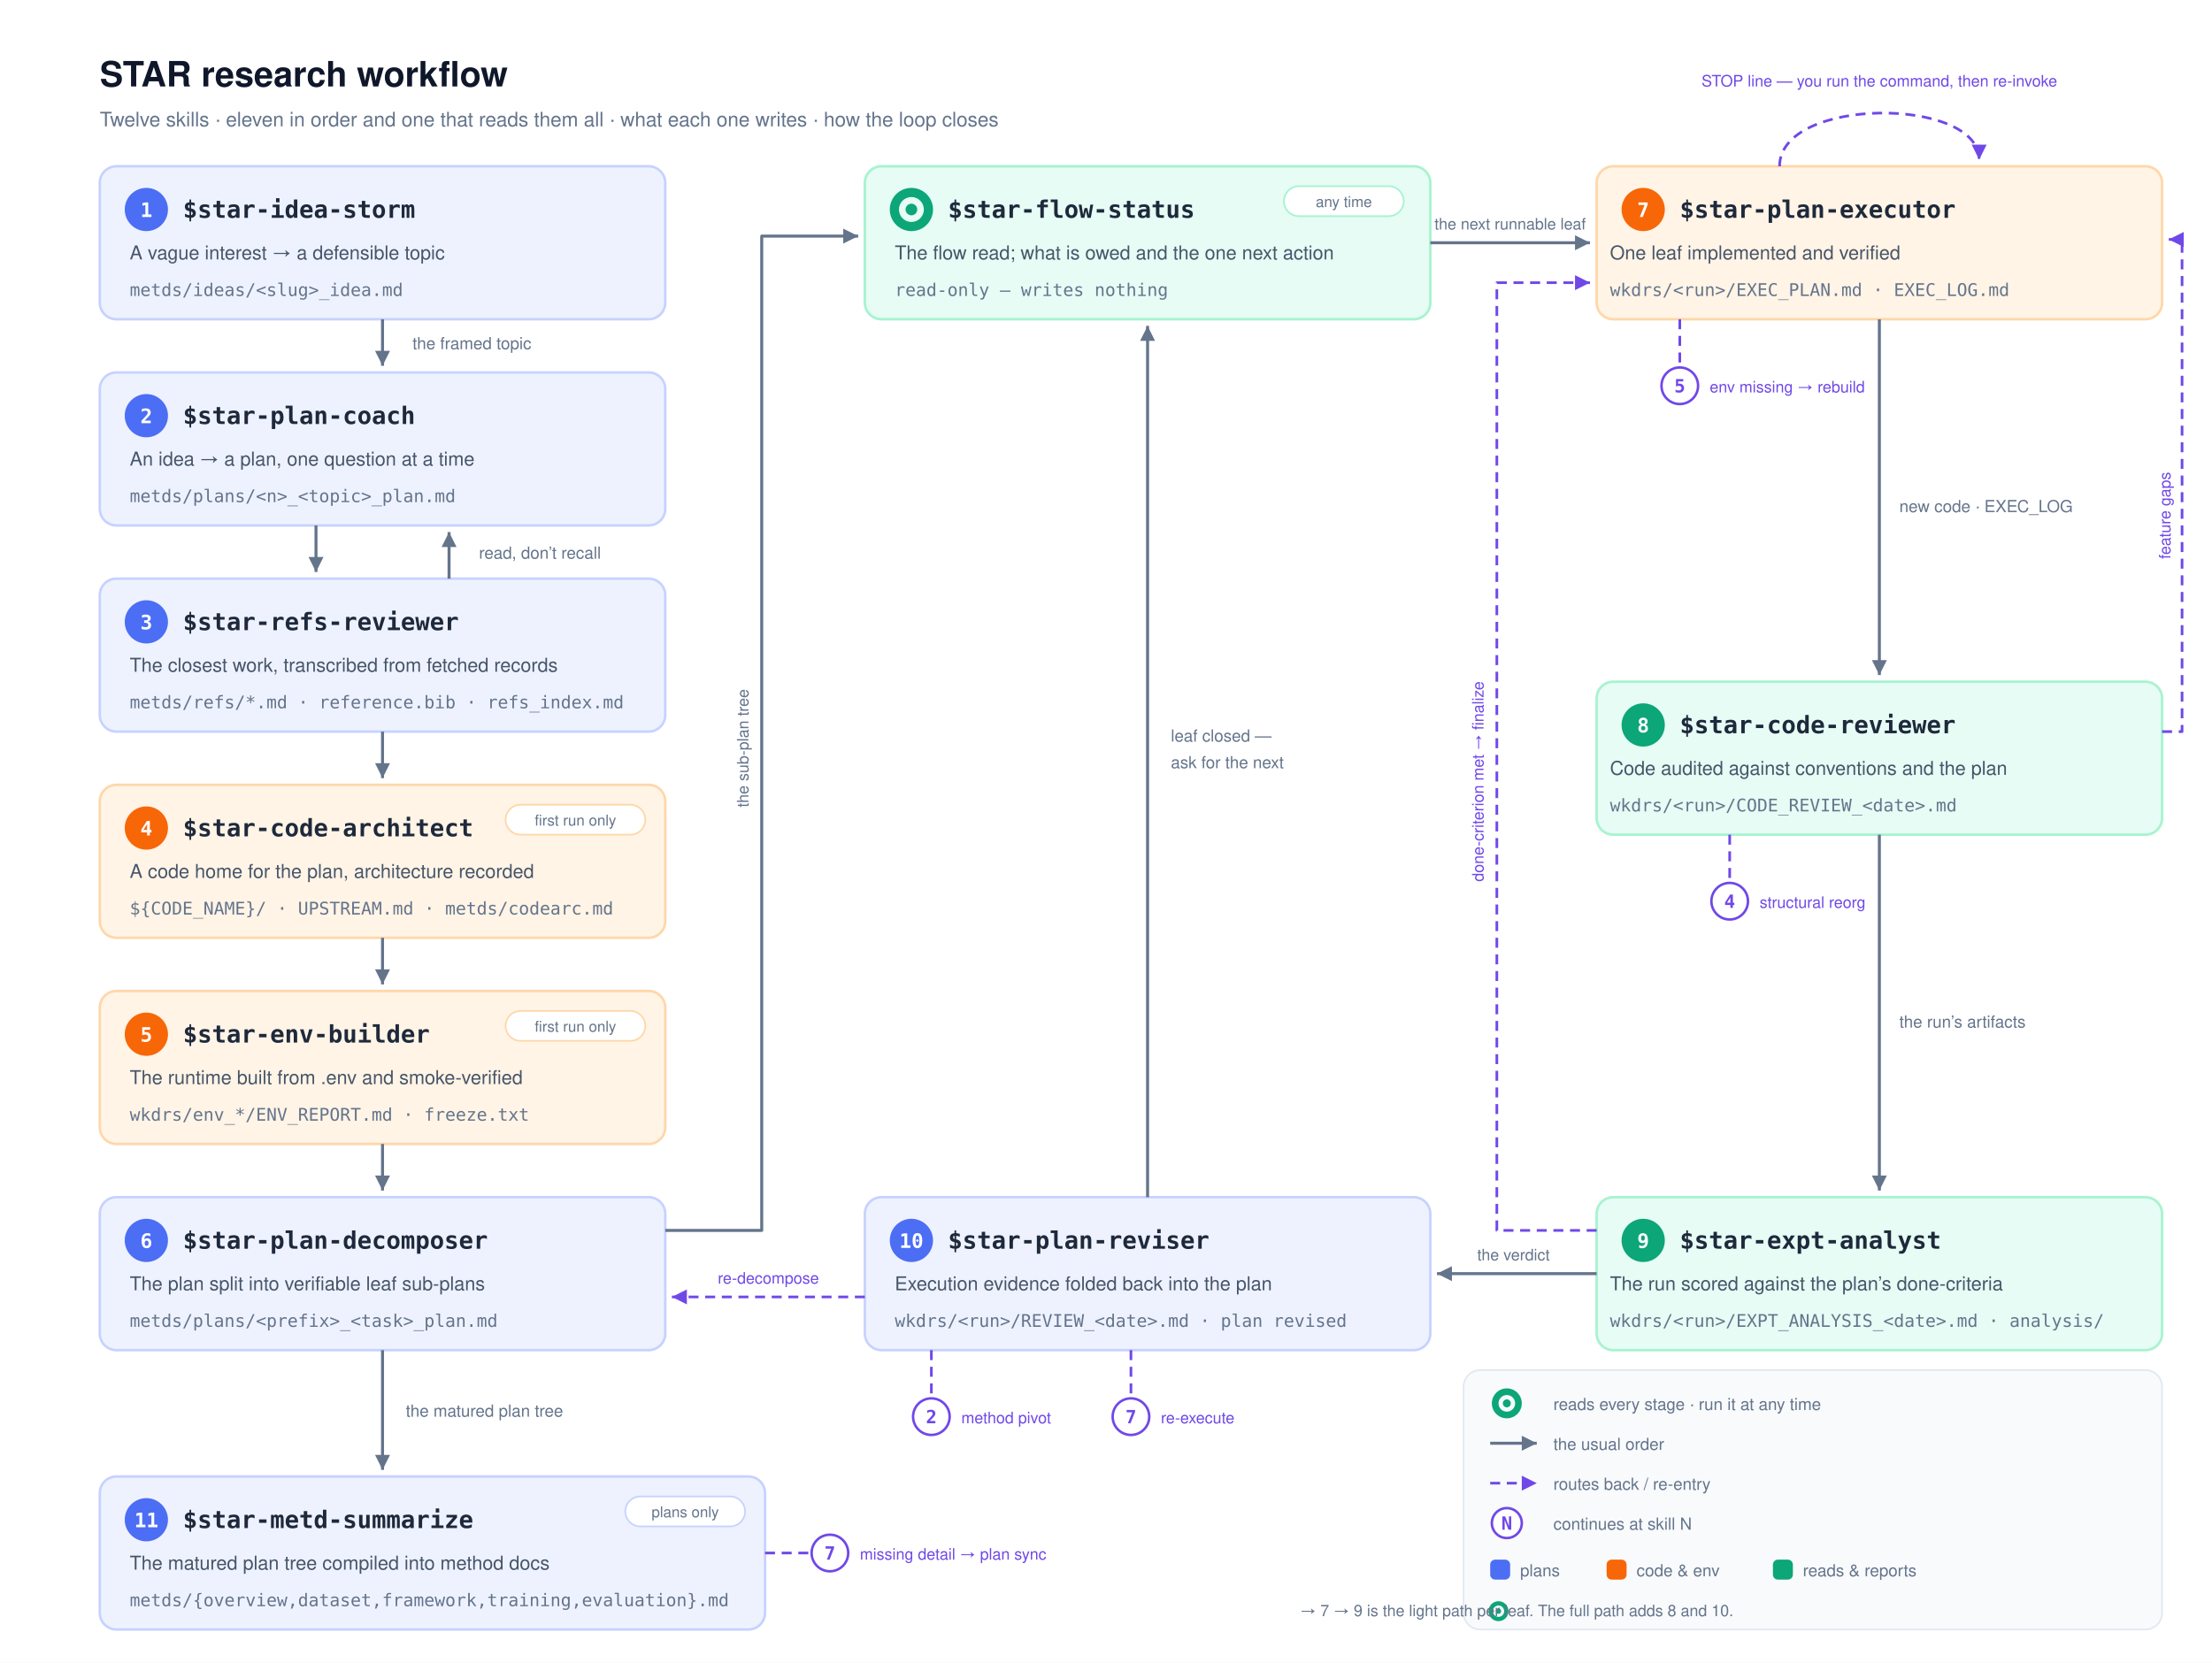
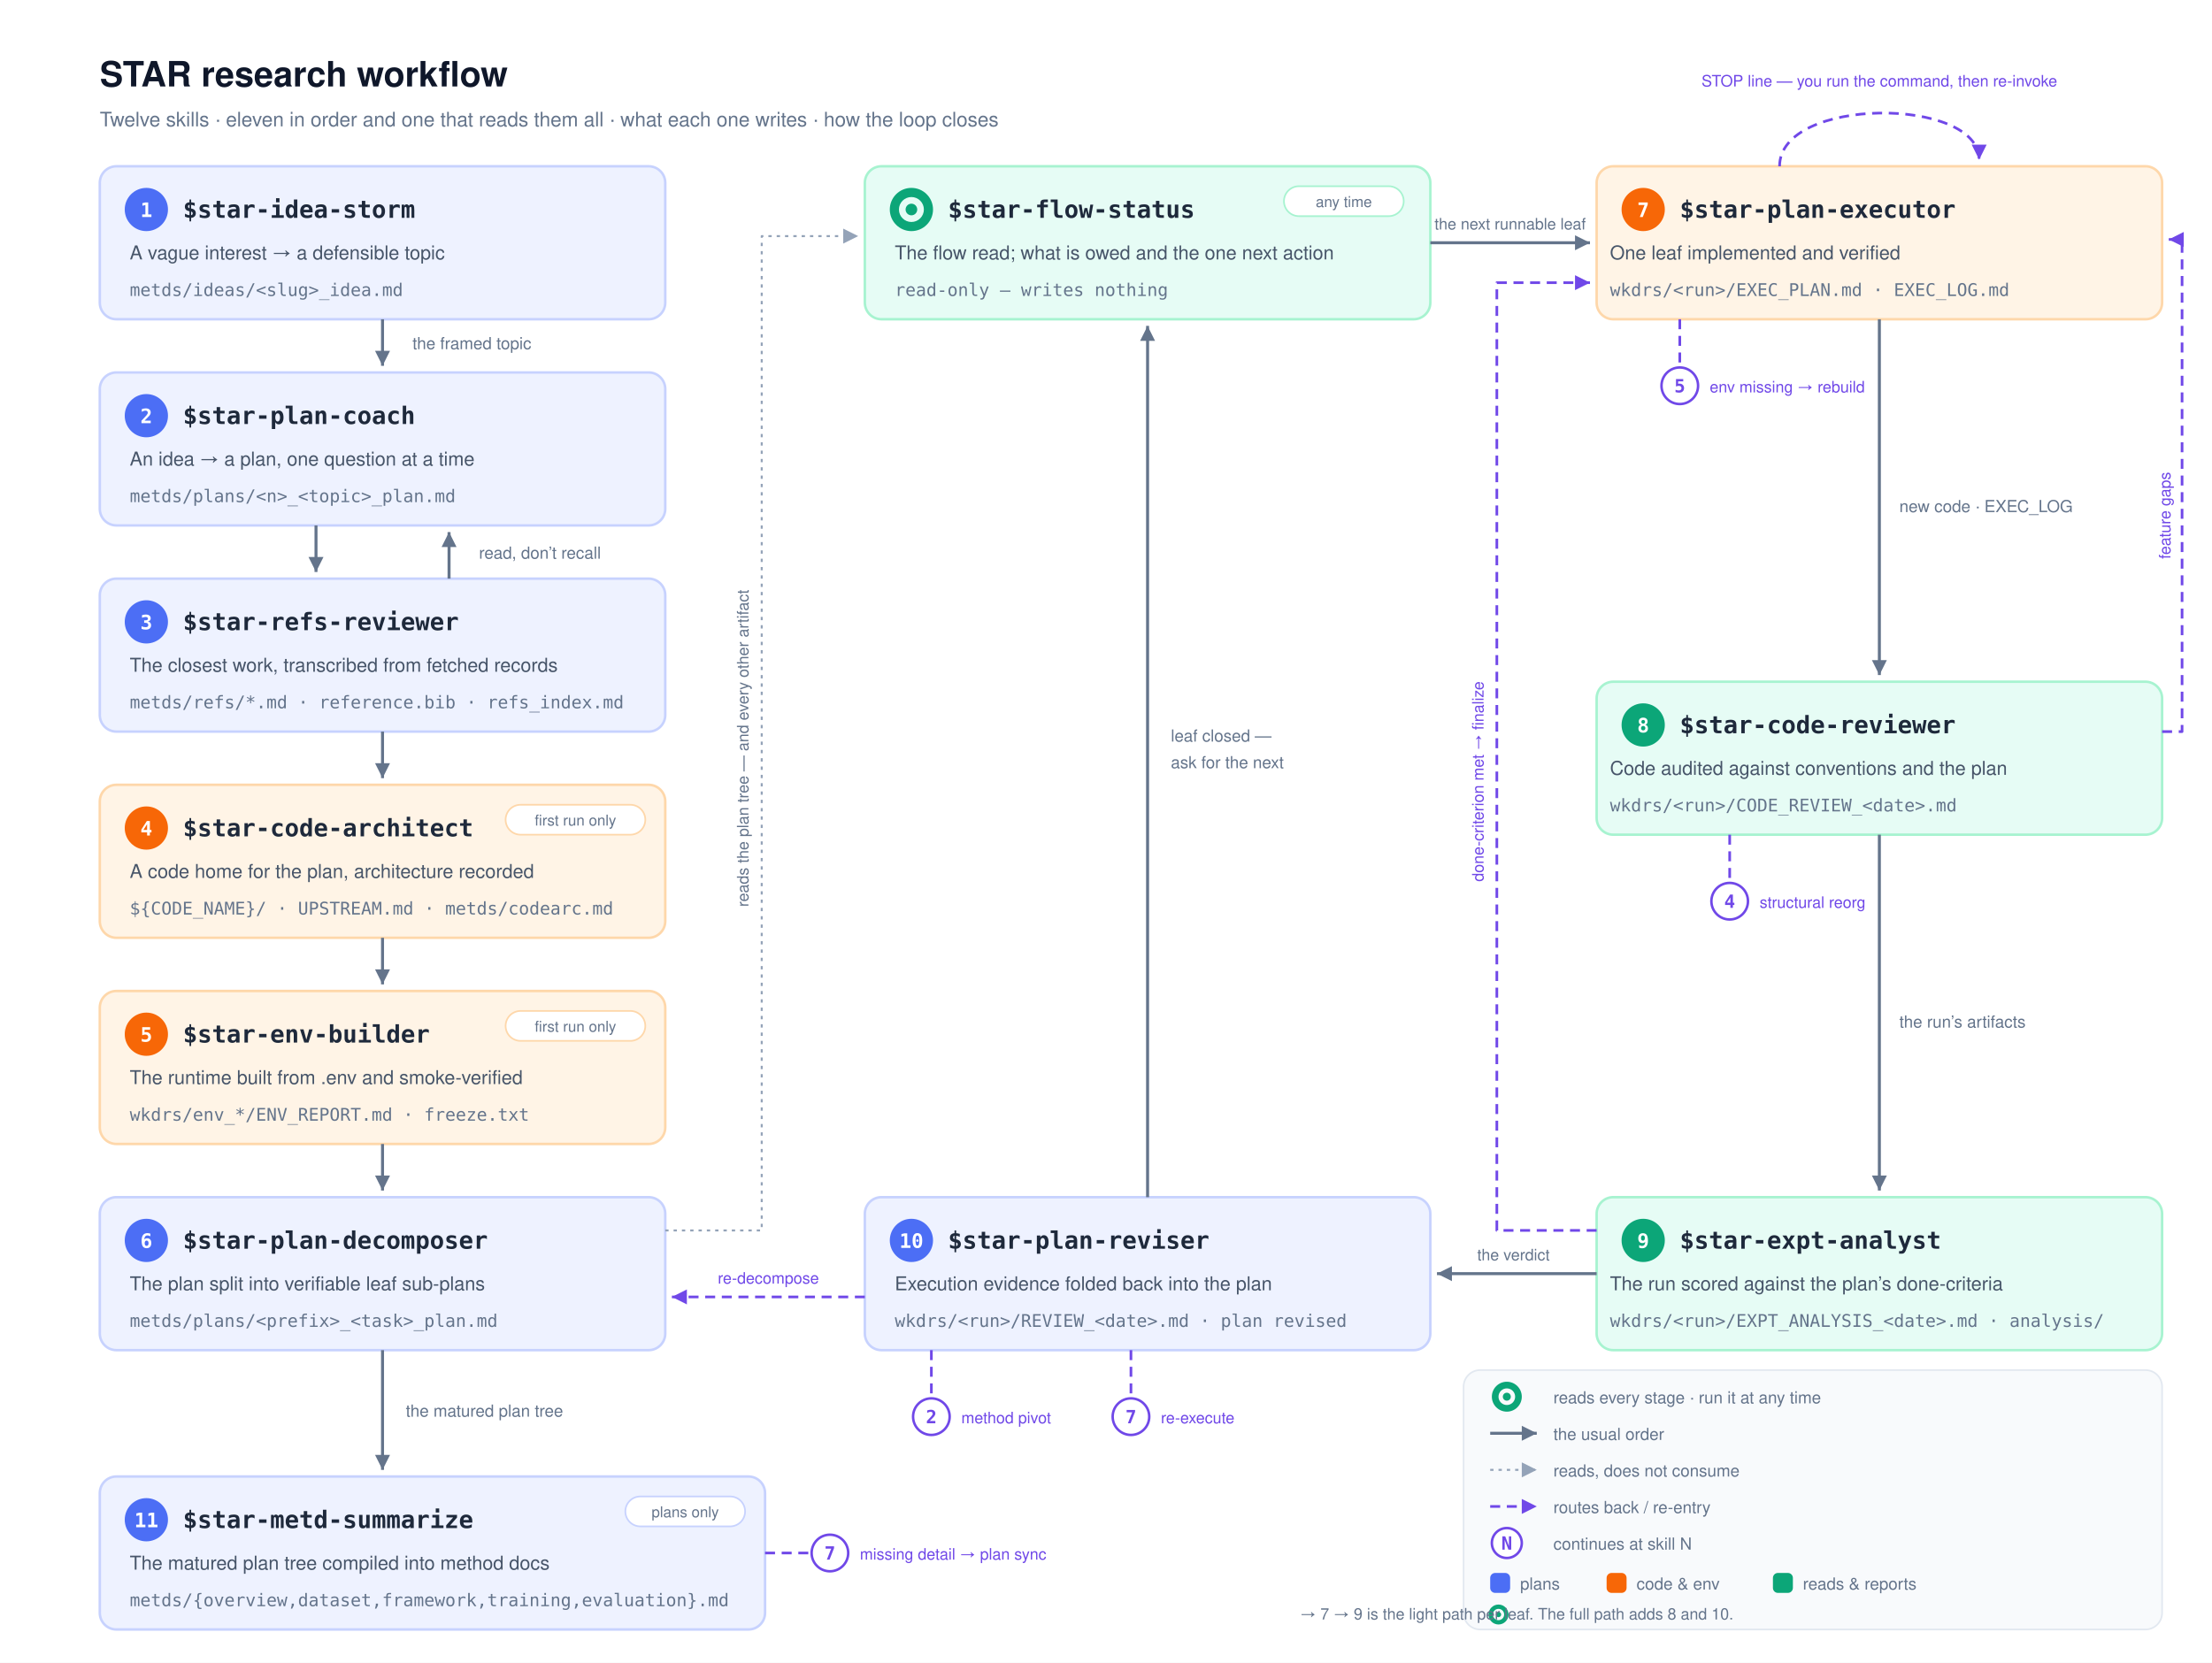
<svg xmlns="http://www.w3.org/2000/svg" viewBox="0 0 1330 1000" width="1330" height="1000" font-family="-apple-system, BlinkMacSystemFont, 'Segoe UI', Helvetica, Arial, sans-serif">
  <defs>
    <style>
      .nt { font-family: Menlo, ui-monospace, SFMono-Regular, Consolas, monospace; font-size: 14.5px; font-weight: 600; fill: #1e293b; }
      .np { font-size: 11.5px; fill: #475569; }
      .no { font-family: Menlo, ui-monospace, SFMono-Regular, Consolas, monospace; font-size: 10.5px; fill: #64748b; }
      .bn { font-family: Menlo, ui-monospace, SFMono-Regular, Consolas, monospace; font-size: 12px; font-weight: 700; fill: #ffffff; text-anchor: middle; }
      .tag { font-size: 9px; fill: #64748b; text-anchor: middle; }
      .el { font-size: 10px; fill: #64748b; }
      .elc { font-size: 9.5px; fill: #64748b; text-anchor: middle; }
      .lv { font-size: 9.5px; fill: #7048e8; }
      .lvc { font-size: 9.5px; fill: #7048e8; text-anchor: middle; }
      .spine { fill: none; stroke: #64748b; stroke-width: 1.8; stroke-linejoin: round; }
      .loop { fill: none; stroke: #7048e8; stroke-width: 1.6; stroke-dasharray: 6 4; stroke-linejoin: round; }
      .stub { fill: none; stroke: #7048e8; stroke-width: 1.6; stroke-dasharray: 6 4; }
+       .read { fill: none; stroke: #94a3b8; stroke-width: 1.2; stroke-dasharray: 2 3; stroke-linejoin: round; }
      .ah { fill: #64748b; }
+       .ahr { fill: #94a3b8; }
      .ahv { fill: #7048e8; }
      .jn { font-family: Menlo, ui-monospace, SFMono-Regular, Consolas, monospace; font-size: 11px; font-weight: 700; fill: #7048e8; text-anchor: middle; }
    </style>
  </defs>
  <rect x="0" y="0" width="1330" height="1000" fill="#ffffff" />
  <text x="60" y="52" font-size="21" font-weight="700" fill="#0f172a">STAR research workflow</text>
  <text x="60" y="76" font-size="12" fill="#64748b">Twelve skills · eleven in order and one that reads them all · what each one writes · how the loop closes</text>
  <rect x="60" y="100" width="340" height="92" rx="10" fill="#eef2ff" stroke="#c7d2fe" stroke-width="1.5" />
  <circle cx="88" cy="126" r="13" fill="#4c6ef5" />
  <text class="bn" x="88" y="130.5">1</text>
  <text class="nt" x="110" y="131">$star-idea-storm</text>
  <text class="np" x="78" y="156">A vague interest → a defensible topic</text>
  <text class="no" x="78" y="178">metds/ideas/&lt;slug&gt;_idea.md</text>
  <rect x="60" y="224" width="340" height="92" rx="10" fill="#eef2ff" stroke="#c7d2fe" stroke-width="1.5" />
  <circle cx="88" cy="250" r="13" fill="#4c6ef5" />
  <text class="bn" x="88" y="254.5">2</text>
  <text class="nt" x="110" y="255">$star-plan-coach</text>
  <text class="np" x="78" y="280">An idea → a plan, one question at a time</text>
  <text class="no" x="78" y="302">metds/plans/&lt;n&gt;_&lt;topic&gt;_plan.md</text>
  <rect x="60" y="348" width="340" height="92" rx="10" fill="#eef2ff" stroke="#c7d2fe" stroke-width="1.5" />
  <circle cx="88" cy="374" r="13" fill="#4c6ef5" />
  <text class="bn" x="88" y="378.5">3</text>
  <text class="nt" x="110" y="379">$star-refs-reviewer</text>
  <text class="np" x="78" y="404">The closest work, transcribed from fetched records</text>
  <text class="no" x="78" y="426">metds/refs/*.md · reference.bib · refs_index.md</text>
  <rect x="60" y="472" width="340" height="92" rx="10" fill="#fff4e6" stroke="#fed7aa" stroke-width="1.5" />
  <circle cx="88" cy="498" r="13" fill="#f76707" />
  <text class="bn" x="88" y="502.5">4</text>
  <text class="nt" x="110" y="503">$star-code-architect</text>
  <rect x="304" y="484" width="84" height="18" rx="9" fill="#ffffff" stroke="#fed7aa" />
  <text class="tag" x="346" y="496.5">first run only</text>
  <text class="np" x="78" y="528">A code home for the plan, architecture recorded</text>
  <text class="no" x="78" y="550">${CODE_NAME}/ · UPSTREAM.md · metds/codearc.md</text>
  <rect x="60" y="596" width="340" height="92" rx="10" fill="#fff4e6" stroke="#fed7aa" stroke-width="1.5" />
  <circle cx="88" cy="622" r="13" fill="#f76707" />
  <text class="bn" x="88" y="626.5">5</text>
  <text class="nt" x="110" y="627">$star-env-builder</text>
  <rect x="304" y="608" width="84" height="18" rx="9" fill="#ffffff" stroke="#fed7aa" />
  <text class="tag" x="346" y="620.5">first run only</text>
  <text class="np" x="78" y="652">The runtime built from .env and smoke-verified</text>
  <text class="no" x="78" y="674">wkdrs/env_*/ENV_REPORT.md · freeze.txt</text>
  <rect x="60" y="720" width="340" height="92" rx="10" fill="#eef2ff" stroke="#c7d2fe" stroke-width="1.5" />
  <circle cx="88" cy="746" r="13" fill="#4c6ef5" />
  <text class="bn" x="88" y="750.5">6</text>
  <text class="nt" x="110" y="751">$star-plan-decomposer</text>
  <text class="np" x="78" y="776">The plan split into verifiable leaf sub-plans</text>
  <text class="no" x="78" y="798">metds/plans/&lt;prefix&gt;_&lt;task&gt;_plan.md</text>
  <rect x="520" y="100" width="340" height="92" rx="10" fill="#e6fcf5" stroke="#a7f3d0" stroke-width="1.5" />
  <circle cx="548" cy="126" r="13" fill="#0ca678" />
  <circle cx="548" cy="126" r="7.5" fill="#e6fcf5" />
  <circle cx="548" cy="126" r="3.5" fill="#0ca678" />
  <text class="nt" x="570" y="131">$star-flow-status</text>
  <rect x="772" y="112" width="72" height="18" rx="9" fill="#ffffff" stroke="#a7f3d0" />
  <text class="tag" x="808" y="124.5">any time</text>
  <text class="np" x="538" y="156">The flow read; what is owed and the one next action</text>
  <text class="no" x="538" y="178">read-only — writes nothing</text>
  <rect x="960" y="100" width="340" height="92" rx="10" fill="#fff4e6" stroke="#fed7aa" stroke-width="1.5" />
  <circle cx="988" cy="126" r="13" fill="#f76707" />
  <text class="bn" x="988" y="130.5">7</text>
  <text class="nt" x="1010" y="131">$star-plan-executor</text>
  <text class="np" x="968" y="156">One leaf implemented and verified</text>
  <text class="no" x="968" y="178">wkdrs/&lt;run&gt;/EXEC_PLAN.md · EXEC_LOG.md</text>
  <rect x="960" y="410" width="340" height="92" rx="10" fill="#e6fcf5" stroke="#a7f3d0" stroke-width="1.5" />
  <circle cx="988" cy="436" r="13" fill="#0ca678" />
  <text class="bn" x="988" y="440.5">8</text>
  <text class="nt" x="1010" y="441">$star-code-reviewer</text>
  <text class="np" x="968" y="466">Code audited against conventions and the plan</text>
  <text class="no" x="968" y="488">wkdrs/&lt;run&gt;/CODE_REVIEW_&lt;date&gt;.md</text>
  <rect x="960" y="720" width="340" height="92" rx="10" fill="#e6fcf5" stroke="#a7f3d0" stroke-width="1.5" />
  <circle cx="988" cy="746" r="13" fill="#0ca678" />
  <text class="bn" x="988" y="750.5">9</text>
  <text class="nt" x="1010" y="751">$star-expt-analyst</text>
  <text class="np" x="968" y="776">The run scored against the plan’s done-criteria</text>
  <text class="no" x="968" y="798">wkdrs/&lt;run&gt;/EXPT_ANALYSIS_&lt;date&gt;.md · analysis/</text>
  <rect x="520" y="720" width="340" height="92" rx="10" fill="#eef2ff" stroke="#c7d2fe" stroke-width="1.5" />
  <circle cx="548" cy="746" r="13" fill="#4c6ef5" />
  <text class="bn" x="548" y="750.5">10</text>
  <text class="nt" x="570" y="751">$star-plan-reviser</text>
  <text class="np" x="538" y="776">Execution evidence folded back into the plan</text>
  <text class="no" x="538" y="798">wkdrs/&lt;run&gt;/REVIEW_&lt;date&gt;.md · plan revised</text>
  <rect x="60" y="888" width="400" height="92" rx="10" fill="#eef2ff" stroke="#c7d2fe" stroke-width="1.5" />
  <circle cx="88" cy="914" r="13" fill="#4c6ef5" />
  <text class="bn" x="88" y="918.5">11</text>
  <text class="nt" x="110" y="919">$star-metd-summarize</text>
  <rect x="376" y="900" width="72" height="18" rx="9" fill="#ffffff" stroke="#c7d2fe" />
  <text class="tag" x="412" y="912.5">plans only</text>
  <text class="np" x="78" y="944">The matured plan tree compiled into method docs</text>
  <text class="no" x="78" y="966">metds/{overview,dataset,framework,training,evaluation}.md</text>
  <path class="spine" d="M230,192 L230,220" />
  <path class="ah" d="M230,220 L225.5,211 L234.5,211 Z" />
  <text class="el" x="248" y="210">the framed topic</text>
  <path class="spine" d="M190,316 L190,344" />
  <path class="ah" d="M190,344 L185.5,335 L194.5,335 Z" />
  <path class="spine" d="M270,348 L270,320" />
  <path class="ah" d="M270,320 L265.5,329 L274.5,329 Z" />
  <text class="el" x="288" y="336">read, don’t recall</text>
  <path class="spine" d="M230,440 L230,468" />
  <path class="ah" d="M230,468 L225.5,459 L234.5,459 Z" />
  <path class="spine" d="M230,564 L230,592" />
  <path class="ah" d="M230,592 L225.5,583 L234.5,583 Z" />
  <path class="spine" d="M230,688 L230,716" />
  <path class="ah" d="M230,716 L225.5,707 L234.5,707 Z" />
-   <path class="spine" d="M400,740 L458,740 L458,142 L516,142" />
-   <path class="ah" d="M516,142 L507,137.5 L507,146.5 Z" />
-   <text class="elc" x="450" y="450" transform="rotate(-90 450 450)">the sub-plan tree</text>
+   <path class="read" d="M400,740 L458,740 L458,142 L516,142" />
+   <path class="ahr" d="M516,142 L507,137.5 L507,146.5 Z" />
+   <text class="elc" x="450" y="450" transform="rotate(-90 450 450)">reads the plan tree — and every other artifact</text>
  <path class="spine" d="M860,146 L956,146" />
  <path class="ah" d="M956,146 L947,141.5 L947,150.5 Z" />
  <text class="elc" x="908" y="138">the next runnable leaf</text>
  <path class="spine" d="M1130,192 L1130,406" />
  <path class="ah" d="M1130,406 L1125.5,397 L1134.5,397 Z" />
  <text class="el" x="1142" y="308">new code · EXEC_LOG</text>
  <path class="spine" d="M1130,502 L1130,716" />
  <path class="ah" d="M1130,716 L1125.5,707 L1134.5,707 Z" />
  <text class="el" x="1142" y="618">the run’s artifacts</text>
  <path class="spine" d="M960,766 L864,766" />
  <path class="ah" d="M864,766 L873,761.5 L873,770.5 Z" />
  <text class="elc" x="910" y="758">the verdict</text>
  <path class="spine" d="M690,720 L690,196" />
  <path class="ah" d="M690,196 L685.5,205 L694.5,205 Z" />
  <text class="el" x="704" y="446">leaf closed —</text>
  <text class="el" x="704" y="462">ask for the next</text>
  <path class="spine" d="M230,812 L230,884" />
  <path class="ah" d="M230,884 L225.5,875 L234.5,875 Z" />
  <text class="el" x="244" y="852">the matured plan tree</text>
  <path class="loop" d="M520,780 L404,780" />
  <path class="ahv" d="M404,780 L413,775.5 L413,784.5 Z" />
  <text class="lvc" x="462" y="772">re-decompose</text>
  <path class="loop" d="M960,740 L900,740 L900,170 L956,170" />
  <path class="ahv" d="M956,170 L947,165.5 L947,174.5 Z" />
  <text class="lvc" x="892" y="470" transform="rotate(-90 892 470)">done-criterion met → finalize</text>
  <path class="loop" d="M1300,440 L1312,440 L1312,144 L1304,144" />
  <path class="ahv" d="M1304,144 L1313,139.5 L1313,148.5 Z" />
  <text class="lvc" x="1305" y="310" transform="rotate(-90 1305 310)">feature gaps</text>
  <path class="loop" d="M1070,100 C1070,58 1190,58 1190,96" />
  <path class="ahv" d="M1190,96 L1185.5,87 L1194.5,87 Z" />
  <text class="lvc" x="1130" y="52">STOP line — you run the command, then re-invoke</text>
  <path class="stub" d="M560,812 L560,838" />
  <circle cx="560" cy="852" r="11" fill="#ffffff" stroke="#7048e8" stroke-width="1.5" />
  <text class="jn" x="560" y="856">2</text>
  <text class="lv" x="578" y="856">method pivot</text>
  <path class="stub" d="M680,812 L680,838" />
  <circle cx="680" cy="852" r="11" fill="#ffffff" stroke="#7048e8" stroke-width="1.5" />
  <text class="jn" x="680" y="856">7</text>
  <text class="lv" x="698" y="856">re-execute</text>
  <path class="stub" d="M1040,502 L1040,528" />
  <circle cx="1040" cy="542" r="11" fill="#ffffff" stroke="#7048e8" stroke-width="1.5" />
  <text class="jn" x="1040" y="546">4</text>
  <text class="lv" x="1058" y="546">structural reorg</text>
  <path class="stub" d="M1010,192 L1010,218" />
  <circle cx="1010" cy="232" r="11" fill="#ffffff" stroke="#7048e8" stroke-width="1.5" />
  <text class="jn" x="1010" y="236">5</text>
  <text class="lv" x="1028" y="236">env missing → rebuild</text>
  <path class="stub" d="M460,934 L486,934" />
  <circle cx="499" cy="934" r="11" fill="#ffffff" stroke="#7048e8" stroke-width="1.5" />
  <text class="jn" x="499" y="938">7</text>
  <text class="lv" x="517" y="938">missing detail → plan sync</text>
  <rect x="880" y="824" width="420" height="156" rx="10" fill="#f8fafc" stroke="#e2e8f0" />
-   <circle cx="906" cy="844" r="9" fill="#0ca678" />
-   <circle cx="906" cy="844" r="5" fill="#f8fafc" />
-   <circle cx="906" cy="844" r="2.4" fill="#0ca678" />
-   <text class="el" x="934" y="848">reads every stage · run it at any time</text>
-   <path class="spine" d="M896,868 L924,868" />
-   <path class="ah" d="M924,868 L915,863.5 L915,872.5 Z" />
-   <text class="el" x="934" y="872">the usual order</text>
-   <path class="loop" d="M896,892 L924,892" />
-   <path class="ahv" d="M924,892 L915,887.5 L915,896.5 Z" />
-   <text class="el" x="934" y="896">routes back / re-entry</text>
-   <circle cx="906" cy="916" r="9" fill="#ffffff" stroke="#7048e8" stroke-width="1.5" />
-   <text class="jn" x="906" y="920" font-size="9.5">N</text>
-   <text class="el" x="934" y="920">continues at skill N</text>
-   <rect x="896" y="938" width="12" height="12" rx="3" fill="#4c6ef5" />
-   <text class="el" x="914" y="948">plans</text>
-   <rect x="966" y="938" width="12" height="12" rx="3" fill="#f76707" />
-   <text class="el" x="984" y="948">code &amp; env</text>
-   <rect x="1066" y="938" width="12" height="12" rx="3" fill="#0ca678" />
-   <text class="el" x="1084" y="948">reads &amp; reports</text>
-   <circle cx="901" cy="969" r="6" fill="#0ca678" />
-   <circle cx="901" cy="969" r="3.4" fill="#f8fafc" />
-   <circle cx="901" cy="969" r="1.6" fill="#0ca678" />
-   <text class="elc" x="912" y="972" font-size="9.5" text-anchor="start">→ 7 → 9 is the light path per leaf. The full path adds 8 and 10.</text>
+   <circle cx="906" cy="840" r="9" fill="#0ca678" />
+   <circle cx="906" cy="840" r="5" fill="#f8fafc" />
+   <circle cx="906" cy="840" r="2.4" fill="#0ca678" />
+   <text class="el" x="934" y="844">reads every stage · run it at any time</text>
+   <path class="spine" d="M896,862 L924,862" />
+   <path class="ah" d="M924,862 L915,857.5 L915,866.5 Z" />
+   <text class="el" x="934" y="866">the usual order</text>
+   <path class="read" d="M896,884 L924,884" />
+   <path class="ahr" d="M924,884 L915,879.5 L915,888.5 Z" />
+   <text class="el" x="934" y="888">reads, does not consume</text>
+   <path class="loop" d="M896,906 L924,906" />
+   <path class="ahv" d="M924,906 L915,901.5 L915,910.5 Z" />
+   <text class="el" x="934" y="910">routes back / re-entry</text>
+   <circle cx="906" cy="928" r="9" fill="#ffffff" stroke="#7048e8" stroke-width="1.5" />
+   <text class="jn" x="906" y="932" font-size="9.5">N</text>
+   <text class="el" x="934" y="932">continues at skill N</text>
+   <rect x="896" y="946" width="12" height="12" rx="3" fill="#4c6ef5" />
+   <text class="el" x="914" y="956">plans</text>
+   <rect x="966" y="946" width="12" height="12" rx="3" fill="#f76707" />
+   <text class="el" x="984" y="956">code &amp; env</text>
+   <rect x="1066" y="946" width="12" height="12" rx="3" fill="#0ca678" />
+   <text class="el" x="1084" y="956">reads &amp; reports</text>
+   <circle cx="901" cy="971" r="6" fill="#0ca678" />
+   <circle cx="901" cy="971" r="3.4" fill="#f8fafc" />
+   <circle cx="901" cy="971" r="1.6" fill="#0ca678" />
+   <text class="elc" x="912" y="974" font-size="9.5" text-anchor="start">→ 7 → 9 is the light path per leaf. The full path adds 8 and 10.</text>
</svg>
